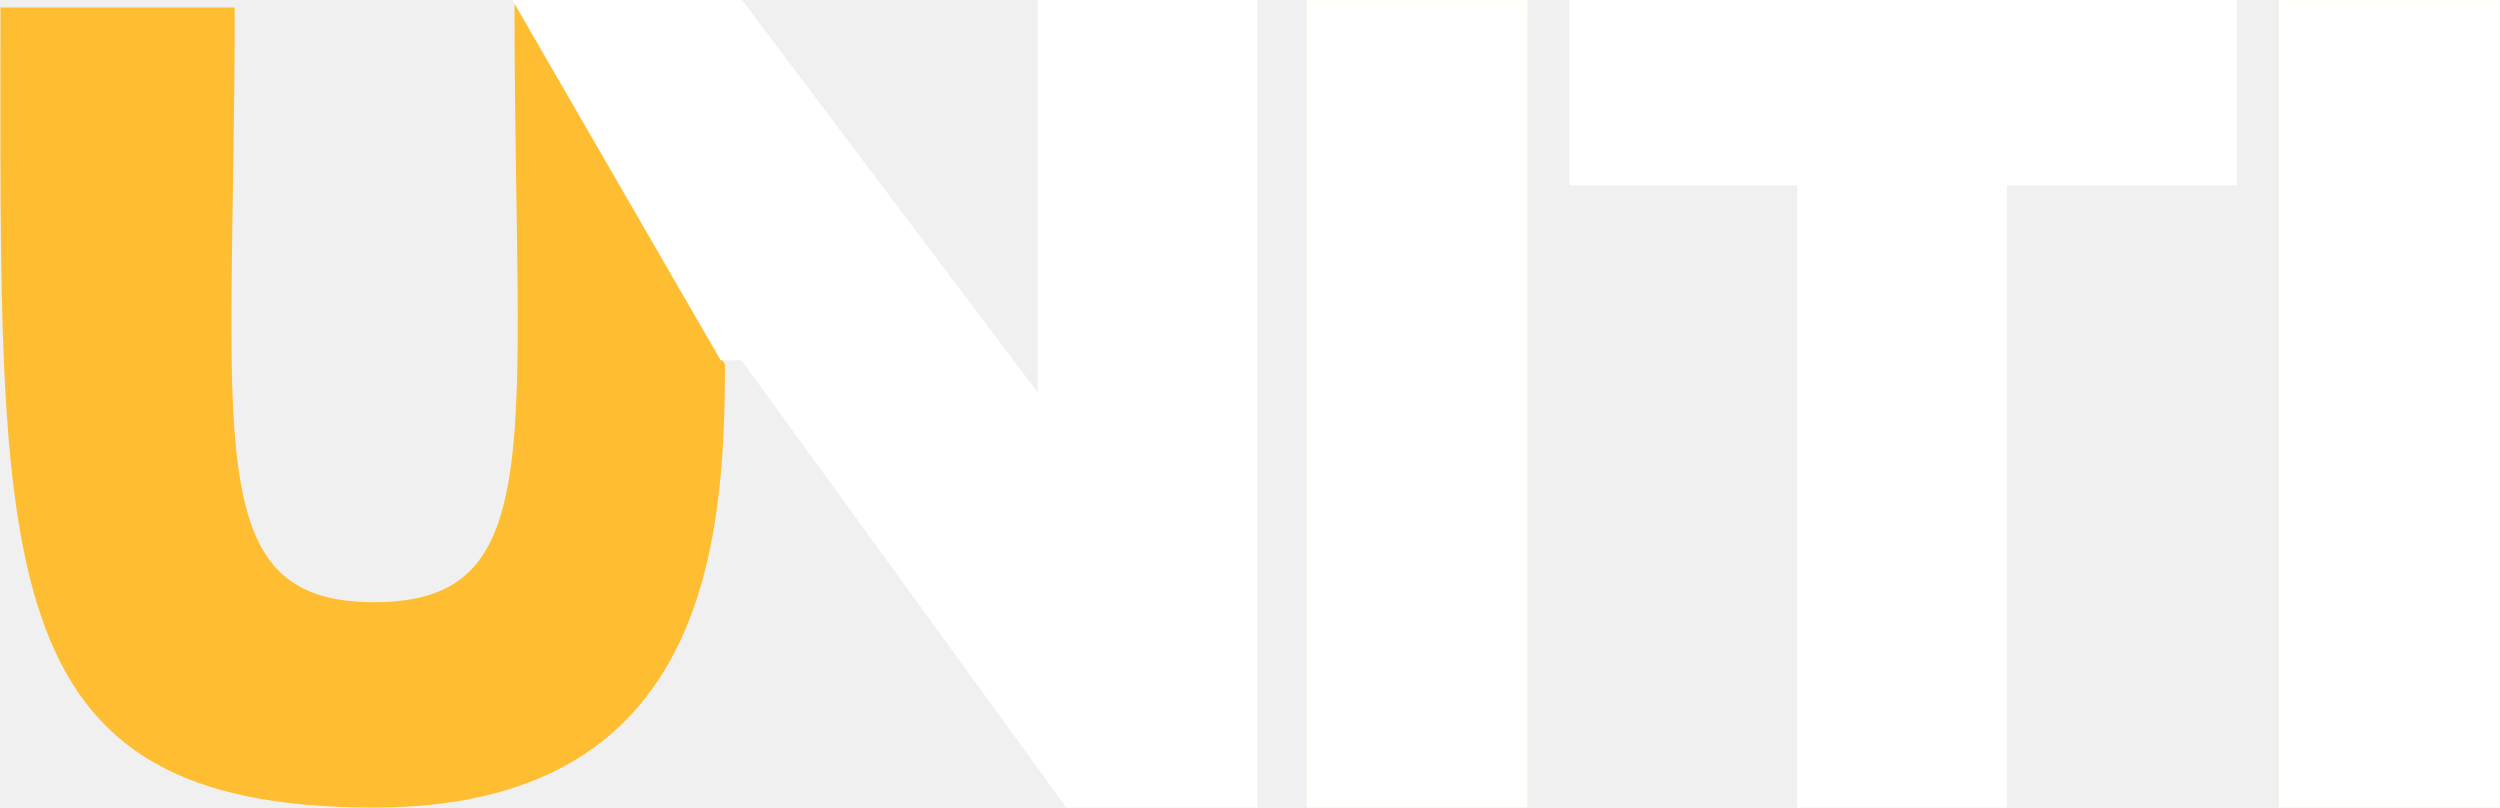
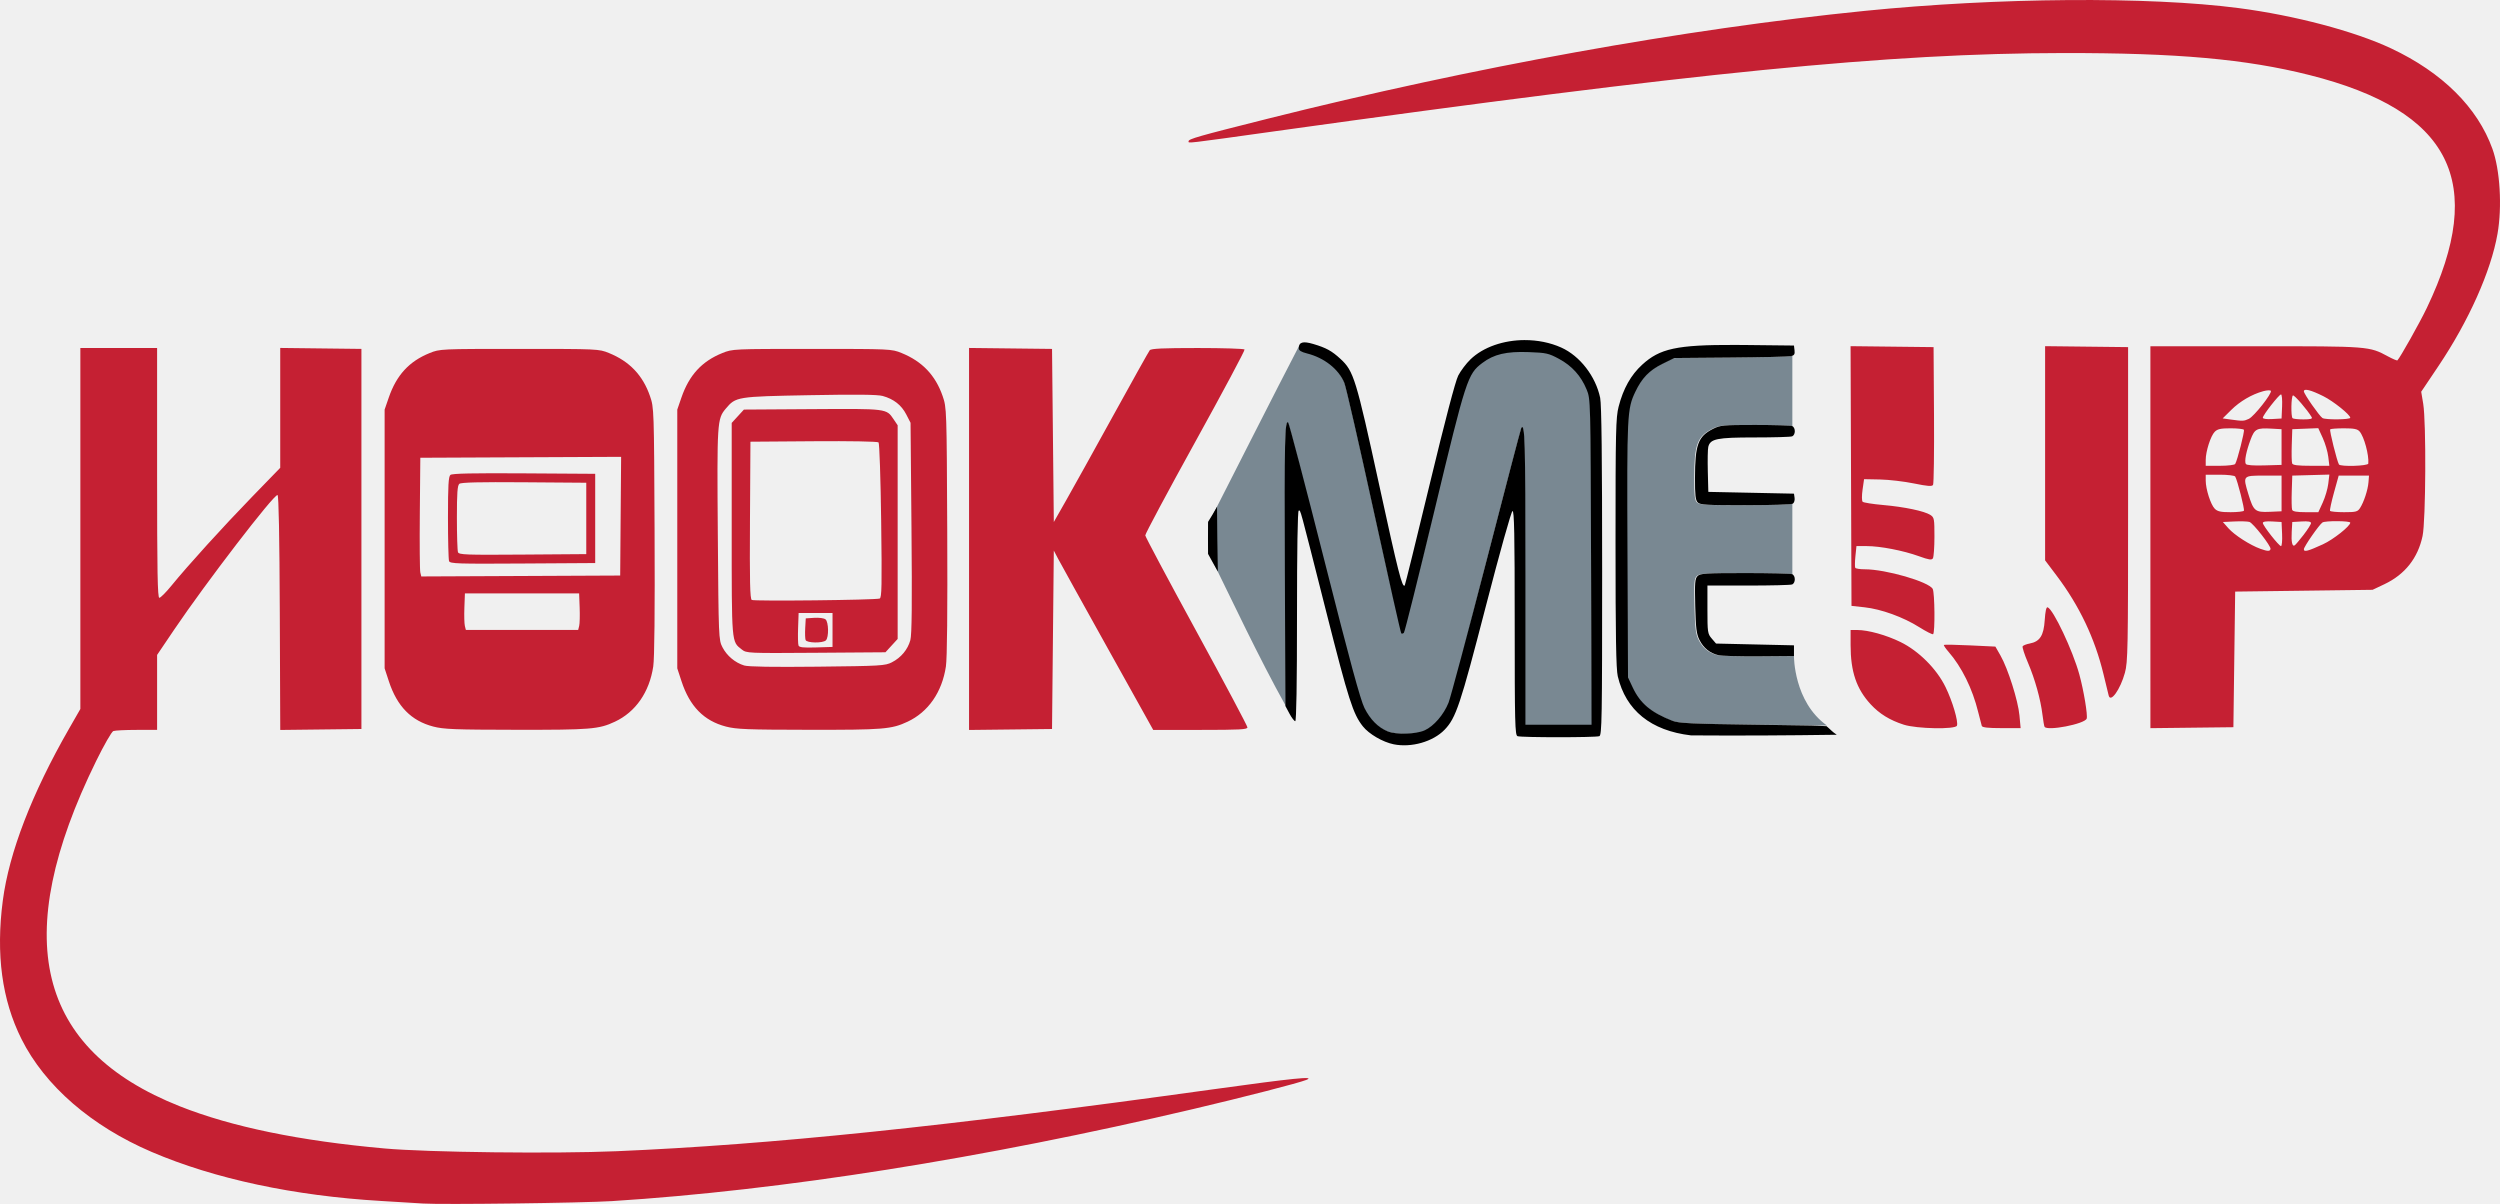
- <svg xmlns="http://www.w3.org/2000/svg" xmlns:xlink="http://www.w3.org/1999/xlink" width="2.266in" height="0.732in" viewBox="0 0 57.544 18.595" version="1.1" id="svg1025">
-   <defs id="defs1019">
-     <linearGradient id="linearGradient-1" y2="1716.144" x2="306.778" y1="1635.224" x1="35.767" gradientTransform="scale(1.335558,0.7487508)" gradientUnits="userSpaceOnUse">
-       <stop id="stop1891" offset="0%" stop-color="#1B7575" />
-       <stop id="stop1893" offset="56.447%" stop-color="#439F8B" />
-       <stop id="stop1895" offset="100%" stop-color="#3C988B" />
-     </linearGradient>
-     <linearGradient id="linearGradient-2" y2="1430.205" x2="491.401" y1="1324.538" x1="263.544" gradientTransform="scale(1.196137,0.8360246)" gradientUnits="userSpaceOnUse">
-       <stop id="stop1898" offset="0%" stop-color="#1B7575" />
-       <stop id="stop1900" offset="56.447%" stop-color="#439F8B" />
-       <stop id="stop1902" offset="100%" stop-color="#3C988B" />
-     </linearGradient>
-     <linearGradient id="linearGradient-3" y2="1262.417" x2="585.615" y1="1122.697" x1="272.982" gradientTransform="scale(1.208608,0.827398)" gradientUnits="userSpaceOnUse">
-       <stop id="stop1905" offset="0%" stop-color="#1A7473" />
-       <stop id="stop1907" offset="56.447%" stop-color="#439F8B" />
-       <stop id="stop1909" offset="100%" stop-color="#3C988B" />
-     </linearGradient>
-     <linearGradient id="linearGradient-4" y2="1177.566" x2="744.275" y1="1068.616" x1="478.856" gradientTransform="scale(1.23176,0.8118462)" gradientUnits="userSpaceOnUse">
-       <stop id="stop1912" offset="0%" stop-color="#1D7873" />
-       <stop id="stop1914" offset="56.447%" stop-color="#439F8B" />
-       <stop id="stop1916" offset="100%" stop-color="#3C988B" />
-     </linearGradient>
-     <linearGradient id="linearGradient-5" y2="1195.068" x2="942.358" y1="1083.267" x1="631.55" gradientTransform="scale(1.292228,0.7738574)" gradientUnits="userSpaceOnUse">
-       <stop id="stop1919" offset="0%" stop-color="#238072" />
-       <stop id="stop1921" offset="56.447%" stop-color="#439F8B" />
-       <stop id="stop1923" offset="100%" stop-color="#3C988B" />
-     </linearGradient>
-     <linearGradient id="linearGradient-6" y2="1126.79" x2="1090.985" y1="1036.015" x1="811.312" gradientTransform="scale(1.306831,0.7652098)" gradientUnits="userSpaceOnUse">
-       <stop id="stop1926" offset="0%" stop-color="#1B7575" />
-       <stop id="stop1928" offset="56.447%" stop-color="#439F8B" />
-       <stop id="stop1930" offset="100%" stop-color="#3C988B" />
-     </linearGradient>
-     <linearGradient id="linearGradient-7" y2="503.295" x2="1522.48" y1="305.525" x1="841.348" gradientTransform="scale(1.346957,0.742414)" gradientUnits="userSpaceOnUse">
-       <stop id="stop1933" offset="0%" stop-color="#1B7575" />
-       <stop id="stop1935" offset="56.447%" stop-color="#439F8B" />
-       <stop id="stop1937" offset="100%" stop-color="#3C988B" />
-     </linearGradient>
-     <linearGradient id="linearGradient-8" y2="1134.126" x2="204.286" y1="919.275" x1="922.901" gradientTransform="scale(1.357362,0.7367233)" gradientUnits="userSpaceOnUse">
-       <stop id="stop1940" offset="0%" stop-color="#2D8C71" />
-       <stop id="stop1942" offset="54.015%" stop-color="#439F8B" />
-       <stop id="stop1944" offset="100%" stop-color="#3C988B" />
-     </linearGradient>
-     <linearGradient id="linearGradient-9" y2="1381.789" x2="209.306" y1="1138.366" x1="945.65" gradientTransform="scale(1.324725,0.7548737)" gradientUnits="userSpaceOnUse">
-       <stop id="stop1947" offset="0%" stop-color="#2D8C71" />
-       <stop id="stop1949" offset="54.015%" stop-color="#439F8B" />
-       <stop id="stop1951" offset="100%" stop-color="#3C988B" />
-     </linearGradient>
-     <linearGradient id="linearGradient-10" y2="1253.973" x2="826.35" y1="1179.477" x1="1025.662" gradientTransform="scale(1.281849,0.7801231)" gradientUnits="userSpaceOnUse">
-       <stop id="stop1954" offset="0%" stop-color="#2D8C71" />
-       <stop id="stop1956" offset="54.015%" stop-color="#439F8B" />
-       <stop id="stop1958" offset="100%" stop-color="#3C988B" />
-     </linearGradient>
-     <filter style="color-interpolation-filters:sRGB" id="filter2480">
-       <feFlood flood-opacity="0.498" flood-color="rgb(0,0,0)" result="flood" id="feFlood2470" />
-       <feComposite in="flood" in2="SourceGraphic" operator="in" result="composite1" id="feComposite2472" />
-       <feGaussianBlur in="composite1" stdDeviation="1.2" result="blur" id="feGaussianBlur2474" />
-       <feOffset dx="2.5" dy="2.5" result="offset" id="feOffset2476" />
-       <feComposite in="SourceGraphic" in2="offset" operator="over" result="composite2" id="feComposite2478" />
-     </filter>
-     <linearGradient id="linearGradient-1-8" y2="3161.37" x2="1100.092" y1="3491.108" x1="236.09" gradientTransform="scale(1.219044,0.820315)" gradientUnits="userSpaceOnUse">
-       <stop id="stop2670" offset="0%" stop-color="#197373" />
-       <stop id="stop2672" offset="100%" stop-color="#3C9E70" />
-     </linearGradient>
-     <path id="path-2" d="M 1,2227.843 1441,2218 v 534.727 c -348.982,148.101 -538.157,225.071 -567.523,230.909 -29.367,5.838 -63.649,-0.185 -102.847,-18.069 -38.531,-19.992 -70.896,-24.991 -97.097,-14.994 C 647.331,2960.568 423.154,3039.378 1,3187 Z" />
-     <linearGradient x1="236.09" y1="3491.108" x2="1100.092" y2="3161.37" id="linearGradient4606" gradientTransform="scale(1.219044,0.820315)" gradientUnits="userSpaceOnUse">
-       <stop style="stop-color:#646464;stop-opacity:1" stop-color="#197373" offset="0%" id="stop4602" />
-       <stop style="stop-color:#646464;stop-opacity:1" stop-color="#3C9E70" offset="100%" id="stop4604" />
-     </linearGradient>
-     <linearGradient xlink:href="#linearGradient4606" gradientUnits="userSpaceOnUse" gradientTransform="scale(1.219044,0.820315)" id="linearGradient-1-4" y2="3161.37" x2="1100.092" y1="3491.108" x1="236.09">
-       <stop id="stop3765" offset="0%" stop-color="#197373" />
-       <stop id="stop3767" offset="100%" stop-color="#3C9E70" />
-     </linearGradient>
-     <path id="path-2-8" d="M 1,2227.843 1441,2218 v 534.727 c -348.982,148.101 -538.157,225.071 -567.523,230.909 -29.367,5.838 -63.649,-0.185 -102.847,-18.069 -38.531,-19.992 -70.896,-24.991 -97.097,-14.994 C 647.331,2960.568 423.154,3039.378 1,3187 Z" />
-     <mask fill="white" id="mask-3-3">
-       <use height="100%" width="100%" y="0" x="0" id="use3773" xlink:href="#path-2-8" />
-     </mask>
-     <mask id="mask3787" fill="white">
-       <use xlink:href="#path-2-8" id="use3785" x="0" y="0" width="100%" height="100%" />
-     </mask>
-     <clipPath id="clipPath4701" clipPathUnits="userSpaceOnUse">
-       <path clip-path="none" id="path4703" d="M 1587.993,3347.207 H -151.164 V 2746.857 H 1587.993 Z" style="fill:#646464;fill-opacity:1" />
-     </clipPath>
-     <clipPath clipPathUnits="userSpaceOnUse" id="clipPath2875">
-       <rect style="fill:#ffffff;fill-opacity:1;stroke:none;stroke-width:8.501;stroke-opacity:1" id="rect2877" width="1184.589" height="780.095" x="-8.648" y="280.761" />
-     </clipPath>
-   </defs>
-   <g id="layer1" transform="translate(-18.85271,-259.1277)">
-     <g id="layer1-7" transform="matrix(0.4744201,0,0,0.4744201,98.03555,209.832)">
-       <path style="fill:#ffbe31;fill-opacity:1;stroke:#ffbe31;stroke-width:0.265px;stroke-linecap:butt;stroke-linejoin:miter;stroke-opacity:1" d="m -166.769,104.401 h 11.103 c 0,20.652 -1.842,28.865 6.897,28.865 8.77,0 6.949,-8.134 6.949,-28.865 l 9.948,17.23 c 0,8.982 -1.079,21.338 -16.897,21.338 -18.685,0 -18,-11.446 -18,-38.568 z" id="path917" />
-       <path style="fill:#ffffff;fill-opacity:1;stroke:#ffffff;stroke-width:0.265px;stroke-linecap:butt;stroke-linejoin:miter;stroke-opacity:1" d="m -141.828,104.04 h 10.848 l 14.552,19.315 v -19.315 h 10.394 v 38.93 h -9.071 l -15.765,-21.71 h -1.002 z" id="path919" />
-       <path style="fill:#ffffff;fill-opacity:1;stroke:#fffffb;stroke-width:0.265px;stroke-linecap:butt;stroke-linejoin:miter;stroke-opacity:1" d="m -103.374,104.04 h 10.451 v 38.93 H -103.374 Z" id="path923" />
-       <path style="fill:#ffffff;fill-opacity:1;stroke:#ffffff;stroke-width:0.265px;stroke-linecap:butt;stroke-linejoin:miter;stroke-opacity:1" d="m -90.63,104.04 v 8.733 h 11.059 v 30.196 h 9.922 v -30.196 h 11.162 v -8.733 z" id="path925" />
-       <path id="path927" d="m -56.193,104.04 h 10.451 v 38.93 h -10.451 z" style="fill:#ffffff;fill-opacity:1;stroke:#fffffb;stroke-width:0.265px;stroke-linecap:butt;stroke-linejoin:miter;stroke-opacity:1" />
-     </g>
+ <svg xmlns="http://www.w3.org/2000/svg" width="370.665mm" height="178.5mm" viewBox="0 0 370.665 178.5" version="1.1" id="svg8">
+   <defs id="defs2" />
+   <g id="layer1" transform="translate(28.85997,-289.0439)">
+     <path style="fill:#c52033;fill-opacity:1;stroke-width:0.265" d="m 33.855,467.483 c -0.8,-0.054 -3.598,-0.223 -6.218,-0.377 -12.899,-0.758 -24.656,-3.27 -33.999,-7.265 -8.949,-3.827 -15.849,-9.809 -19.316,-16.749 -2.897,-5.799 -3.809,-12.567 -2.765,-20.528 0.933,-7.114 4.305,-15.865 9.811,-25.462 l 1.686,-2.938 V 367.402 340.641 h 5.689 5.689 v 18.521 c 0,14.642 0.069,18.52 0.331,18.517 0.182,-0.002 0.985,-0.806 1.784,-1.786 2.486,-3.049 7.628,-8.714 11.974,-13.193 l 4.167,-4.294 v -8.887 -8.887 l 6.019,0.071 6.019,0.071 v 28.178 28.178 l -6.017,0.071 -6.017,0.071 -0.068,-17.379 c -0.044,-11.302 -0.161,-17.405 -0.333,-17.453 -0.529,-0.148 -10.588,12.949 -15.312,19.938 l -2.547,3.769 v 5.558 5.558 h -3.021 c -1.662,0 -3.223,0.078 -3.471,0.173 -0.247,0.095 -1.391,2.089 -2.541,4.432 -12.868,26.203 -8.848,42.781 12.419,51.207 7.699,3.05 17.753,5.121 30.348,6.248 6.462,0.579 25.177,0.8 34.396,0.407 22.911,-0.977 48.38,-3.619 88.293,-9.158 12.011,-1.667 15.453,-2.015 13.969,-1.413 -1.123,0.455 -9.307,2.562 -16.801,4.325 -31.155,7.328 -60.961,12.05 -86.122,13.642 -4.355,0.276 -25.286,0.543 -28.046,0.358 z m 1.517,-70.718 c -3.257,-0.849 -5.359,-2.994 -6.576,-6.708 l -0.63,-1.922 v -19.182 -19.182 l 0.618,-1.791 c 1.148,-3.324 3.023,-5.364 6.054,-6.588 1.523,-0.615 1.582,-0.618 13.304,-0.618 11.647,0 11.79,0.007 13.267,0.604 3.071,1.242 5.04,3.308 6.108,6.408 0.587,1.706 0.593,1.867 0.675,19.964 0.054,11.913 -0.015,18.891 -0.198,20.108 -0.573,3.812 -2.615,6.754 -5.687,8.191 -2.386,1.117 -3.581,1.214 -14.641,1.198 -9.152,-0.013 -10.735,-0.075 -12.295,-0.482 z m 21.641,-14.915 c 0.082,-0.328 0.114,-1.548 0.071,-2.712 l -0.079,-2.116 h -8.467 -8.467 l -0.079,2.116 c -0.043,1.164 -0.011,2.384 0.071,2.712 l 0.15,0.596 h 8.324 8.324 z m 6.148,-16.273 0.07,-8.8 -14.886,0.068 -14.886,0.068 -0.074,8.202 c -0.041,4.511 -0.008,8.471 0.072,8.8 l 0.146,0.598 14.745,-0.068 14.745,-0.068 z m -25.44,6.664 c -0.089,-0.232 -0.162,-3.136 -0.162,-6.453 0,-4.776 0.075,-6.094 0.362,-6.331 0.259,-0.215 3.344,-0.28 10.914,-0.231 l 10.553,0.069 v 6.615 6.615 l -10.752,0.069 c -9.633,0.062 -10.769,0.025 -10.914,-0.352 z m 20.343,-6.331 v -5.292 l -9.229,-0.07 c -6.591,-0.05 -9.333,0.016 -9.591,0.231 -0.281,0.234 -0.362,1.348 -0.362,5.009 0,2.59 0.073,4.898 0.162,5.13 0.145,0.377 1.165,0.414 9.591,0.352 l 9.429,-0.07 z m 20.699,30.856 c -3.257,-0.849 -5.359,-2.994 -6.576,-6.708 l -0.63,-1.922 v -19.182 -19.182 l 0.618,-1.791 c 1.148,-3.324 3.023,-5.364 6.054,-6.588 1.523,-0.615 1.582,-0.618 13.304,-0.618 11.647,0 11.79,0.007 13.267,0.604 3.071,1.242 5.04,3.308 6.108,6.408 0.587,1.706 0.593,1.867 0.675,19.964 0.054,11.913 -0.015,18.891 -0.198,20.108 -0.573,3.812 -2.615,6.754 -5.687,8.191 -2.386,1.117 -3.581,1.214 -14.641,1.198 -9.152,-0.013 -10.735,-0.075 -12.295,-0.482 z m 24.613,-9.524 c 1.36,-0.694 2.353,-1.886 2.737,-3.286 0.222,-0.81 0.268,-5.348 0.168,-16.67 l -0.137,-15.558 -0.64,-1.243 c -0.713,-1.385 -1.864,-2.286 -3.493,-2.733 -0.771,-0.212 -3.907,-0.245 -10.851,-0.115 -10.795,0.202 -10.921,0.222 -12.418,2.002 -1.273,1.513 -1.301,1.951 -1.175,18.653 0.116,15.371 0.126,15.627 0.69,16.72 0.653,1.265 1.873,2.288 3.223,2.702 0.618,0.189 4.242,0.248 10.883,0.176 9.376,-0.102 10.019,-0.14 11.013,-0.647 z m -22.252,-1.899 c -1.541,-1.212 -1.497,-0.683 -1.497,-17.836 v -15.76 l 0.905,-0.988 0.905,-0.988 10.141,-0.067 c 11.109,-0.073 10.981,-0.089 12.051,1.499 l 0.603,0.895 v 15.84 15.84 l -0.905,0.988 -0.905,0.988 -10.292,0.075 c -10.145,0.074 -10.303,0.067 -11.006,-0.486 z m 13.452,-2.896 v -2.514 h -2.514 -2.514 l -0.078,2.227 c -0.043,1.225 -0.015,2.39 0.062,2.59 0.107,0.279 0.704,0.345 2.591,0.287 l 2.452,-0.076 z m -3.992,1.49 c -0.076,-0.199 -0.102,-1.003 -0.058,-1.786 l 0.081,-1.424 1.277,-0.082 c 0.715,-0.046 1.443,0.056 1.654,0.231 0.464,0.385 0.507,2.657 0.059,3.105 -0.449,0.449 -2.837,0.414 -3.013,-0.045 z m 10.978,-6.149 c 0.314,-0.099 0.348,-1.878 0.225,-11.514 -0.081,-6.297 -0.254,-11.505 -0.388,-11.638 -0.139,-0.139 -4.214,-0.212 -9.618,-0.172 l -9.376,0.07 -0.069,11.624 c -0.054,9.124 0.003,11.67 0.265,11.837 0.332,0.212 18.255,0.016 18.961,-0.207 z m 13.255,-8.834 v -28.32 l 6.152,0.071 6.152,0.071 0.132,12.832 0.132,12.832 1.881,-3.307 c 1.034,-1.819 4.175,-7.474 6.979,-12.568 2.804,-5.093 5.217,-9.409 5.362,-9.591 0.198,-0.249 1.946,-0.331 7.094,-0.331 3.757,0 6.892,0.099 6.967,0.22 0.075,0.121 -3.215,6.282 -7.31,13.692 -4.095,7.41 -7.431,13.651 -7.414,13.87 0.017,0.218 3.433,6.627 7.59,14.241 4.157,7.614 7.558,14.014 7.558,14.221 0,0.317 -1.114,0.377 -6.985,0.377 h -6.985 l -6.745,-12.105 c -3.709,-6.658 -7.026,-12.64 -7.369,-13.295 l -0.624,-1.191 -0.132,13.229 -0.132,13.229 -6.152,0.071 -6.152,0.071 z m 138.588,27.535 c -2.062,-0.659 -3.608,-1.611 -4.906,-3.018 -2.114,-2.294 -2.978,-4.842 -2.978,-8.787 v -2.236 l 0.992,0.004 c 1.634,0.006 4.307,0.751 6.416,1.787 2.711,1.332 5.351,3.974 6.669,6.676 1.033,2.116 1.92,5.12 1.689,5.721 -0.222,0.579 -5.945,0.473 -7.883,-0.147 z m 11.566,0.18 c -0.062,-0.182 -0.302,-1.105 -0.533,-2.051 -0.844,-3.457 -2.439,-6.692 -4.417,-8.957 -0.426,-0.488 -0.725,-0.937 -0.665,-0.998 0.061,-0.061 1.803,-0.029 3.871,0.069 l 3.761,0.18 0.759,1.329 c 1.103,1.932 2.604,6.669 2.808,8.863 l 0.176,1.896 h -2.824 c -2.023,0 -2.856,-0.094 -2.937,-0.331 z m 9.306,0.132 c -0.063,-0.109 -0.2,-0.903 -0.305,-1.763 -0.281,-2.315 -1.112,-5.297 -2.162,-7.754 -0.511,-1.196 -0.862,-2.284 -0.78,-2.417 0.082,-0.133 0.549,-0.317 1.036,-0.409 1.518,-0.285 2.089,-1.171 2.237,-3.468 0.084,-1.306 0.231,-1.968 0.424,-1.906 0.835,0.272 3.725,6.385 4.707,9.958 0.654,2.38 1.269,6.081 1.088,6.552 -0.306,0.798 -5.861,1.872 -6.246,1.207 z m 15.694,-28.107 v -28.315 h 15.562 c 16.927,0 16.864,-0.005 19.695,1.523 0.692,0.373 1.307,0.63 1.367,0.57 0.41,-0.41 3.324,-5.604 4.366,-7.782 8.929,-18.664 3.605,-29.218 -17.411,-34.52 -9.41,-2.374 -19.618,-3.285 -36.543,-3.261 -25.854,0.036 -54.09,2.837 -116.681,11.574 -13.632,1.903 -12.965,1.825 -12.965,1.512 0,-0.353 1.339,-0.735 11.774,-3.357 30.395,-7.636 61.712,-13.292 88.503,-15.983 19.748,-1.984 42.078,-2.149 55.43,-0.411 8.3,1.08 17.176,3.428 22.587,5.973 7.599,3.575 12.825,8.759 15.032,14.91 1.127,3.14 1.45,8.569 0.749,12.582 -0.967,5.533 -4.254,12.9 -8.738,19.579 l -2.575,3.836 0.297,1.791 c 0.457,2.752 0.385,17.331 -0.097,19.604 -0.694,3.275 -2.614,5.701 -5.651,7.14 l -1.76,0.834 -10.186,0.132 -10.186,0.132 -0.132,10.054 -0.132,10.054 -6.152,0.071 -6.152,0.071 z m 17.813,1.744 c 0.089,-0.424 -2.603,-3.867 -3.137,-4.013 -0.296,-0.08 -1.301,-0.11 -2.234,-0.066 l -1.697,0.08 0.819,0.926 c 0.903,1.021 3.222,2.509 4.77,3.06 1.05,0.374 1.403,0.377 1.479,0.012 z m 7.767,-0.692 c 1.534,-0.702 4.054,-2.696 4.054,-3.208 0,-0.279 -3.716,-0.304 -4.124,-0.028 -0.496,0.336 -2.755,3.59 -2.755,3.969 0,0.445 0.58,0.294 2.826,-0.733 z m -6.055,-1.521 -0.078,-1.786 -1.389,-0.08 c -0.908,-0.052 -1.389,0.024 -1.389,0.221 0,0.393 2.388,3.431 2.697,3.431 0.131,0 0.202,-0.804 0.159,-1.786 z m 3.191,0.116 c 0.603,-0.782 1.097,-1.566 1.097,-1.742 0,-0.22 -0.435,-0.295 -1.389,-0.24 l -1.389,0.08 -0.081,1.424 c -0.087,1.528 0.071,2.267 0.438,2.041 0.125,-0.077 0.722,-0.781 1.325,-1.563 z m -8.853,-3.576 c 0.134,-0.217 -0.969,-4.545 -1.291,-5.067 -0.092,-0.149 -1.113,-0.271 -2.268,-0.271 h -2.101 v 0.878 c 0,1.267 0.738,3.564 1.337,4.164 0.411,0.411 0.885,0.515 2.351,0.515 1.01,0 1.897,-0.099 1.972,-0.219 z m 5.584,-2.559 v -2.646 h -2.642 c -3.121,0 -3.116,-0.005 -2.272,2.775 0.755,2.486 1.003,2.69 3.158,2.594 l 1.756,-0.078 z m 6.11,1.343 c 0.361,-0.789 0.729,-2.044 0.817,-2.788 l 0.16,-1.353 -2.75,0.076 -2.75,0.076 -0.077,2.36 c -0.042,1.298 -0.016,2.519 0.058,2.712 0.095,0.247 0.694,0.352 2.01,0.352 h 1.875 z m 5.515,0.835 c 0.574,-0.876 1.173,-2.696 1.262,-3.833 l 0.077,-0.991 h -2.247 -2.247 l -0.698,2.514 c -0.384,1.382 -0.646,2.603 -0.582,2.712 0.064,0.109 0.999,0.198 2.079,0.198 1.748,0 2.006,-0.066 2.356,-0.6 z m -18.501,-6.55 c 0.322,-0.521 1.425,-4.85 1.291,-5.067 -0.074,-0.12 -0.962,-0.219 -1.972,-0.219 -1.466,0 -1.94,0.104 -2.351,0.515 -0.599,0.6 -1.337,2.897 -1.337,4.164 v 0.878 h 2.101 c 1.156,0 2.176,-0.122 2.268,-0.271 z m 6.875,-2.507 v -2.646 l -1.441,-0.082 c -2.249,-0.128 -2.553,0.029 -3.15,1.625 -0.654,1.747 -0.943,3.224 -0.706,3.608 0.116,0.188 1.085,0.264 2.738,0.216 l 2.558,-0.075 z m 6.926,1.435 c -0.087,-0.739 -0.457,-1.994 -0.821,-2.79 l -0.662,-1.447 -1.927,0.078 -1.927,0.078 -0.077,2.36 c -0.042,1.298 -0.016,2.519 0.058,2.712 0.1,0.261 0.832,0.352 2.826,0.352 h 2.691 z m 5.936,1.013 c 0.114,-1.283 -0.623,-3.993 -1.295,-4.763 -0.314,-0.36 -0.825,-0.463 -2.303,-0.463 -1.045,0 -1.968,0.069 -2.052,0.152 -0.138,0.138 1.007,4.73 1.297,5.205 0.219,0.359 4.32,0.234 4.353,-0.132 z m -17.719,-6.627 c 0.775,-0.354 3.49,-3.799 3.272,-4.152 -0.076,-0.123 -0.584,-0.101 -1.128,0.049 -1.701,0.468 -3.455,1.496 -4.76,2.789 l -1.257,1.245 1.191,0.166 c 1.8,0.251 1.93,0.247 2.683,-0.097 z m 4.936,-1.84 c 0.043,-0.982 -0.027,-1.786 -0.156,-1.786 -0.294,0 -2.7,3.077 -2.7,3.454 0,0.169 0.544,0.247 1.389,0.198 l 1.389,-0.08 z m 4.389,1.587 c -0.631,-1.074 -2.588,-3.34 -2.782,-3.22 -0.268,0.166 -0.315,3.113 -0.054,3.374 0.097,0.097 0.818,0.176 1.603,0.176 1.069,0 1.378,-0.083 1.233,-0.331 z m 5.719,0.089 c 0,-0.446 -2.497,-2.451 -3.969,-3.187 -1.874,-0.937 -2.91,-1.197 -2.91,-0.73 0,0.37 2.268,3.627 2.755,3.957 0.417,0.282 4.124,0.247 4.124,-0.04 z m -35.818,41.186 c -0.046,-0.182 -0.391,-1.606 -0.768,-3.164 -1.289,-5.332 -3.576,-10.142 -6.948,-14.613 l -1.71,-2.267 v -15.879 -15.879 l 6.152,0.071 6.152,0.071 v 23.283 c 0,21.549 -0.035,23.411 -0.473,25.003 -0.681,2.476 -2.123,4.498 -2.404,3.373 z m -28.086,-10.137 c -2.351,-1.486 -5.628,-2.677 -8.108,-2.947 l -1.939,-0.211 -0.068,-19.253 -0.068,-19.253 6.153,0.071 6.153,0.071 0.064,10.054 c 0.035,5.53 -0.029,10.199 -0.142,10.375 -0.158,0.247 -0.813,0.197 -2.842,-0.218 -1.45,-0.296 -3.705,-0.56 -5.011,-0.586 l -2.375,-0.047 -0.222,1.557 c -0.127,0.891 -0.121,1.658 0.013,1.792 0.129,0.129 1.492,0.346 3.029,0.481 3.181,0.28 6.141,0.903 7.02,1.479 0.561,0.367 0.598,0.572 0.595,3.23 -0.003,1.561 -0.105,2.998 -0.23,3.194 -0.183,0.289 -0.575,0.23 -2.086,-0.316 -2.317,-0.836 -5.725,-1.495 -7.726,-1.495 h -1.521 l -0.155,1.503 c -0.085,0.827 -0.095,1.601 -0.021,1.72 0.073,0.119 0.709,0.216 1.412,0.216 3.111,0 9.499,1.848 10.069,2.913 0.309,0.577 0.36,6.521 0.058,6.708 -0.113,0.07 -1.036,-0.398 -2.051,-1.039 z" id="path882" />
+     <path style="opacity:1;fill:#022034;fill-opacity:0.502;stroke:none;stroke-width:4.188;stroke-linecap:square;stroke-linejoin:miter;stroke-miterlimit:4;stroke-dasharray:none;stroke-opacity:1;paint-order:markers stroke fill" d="m 161.768,393.691 0.018,-19.91 c -0.079,-19.489 -0.175,-22.454 0.335,-21.944 0.135,0.135 2.452,9.216 5.269,20.343 3.774,14.903 5.337,20.655 5.937,21.844 0.858,1.701 1.999,2.851 3.414,3.444 1.247,0.522 4.384,0.545 5.679,-0.043 1.352,-0.614 2.922,-2.284 3.631,-4.055 0.301,-0.752 2.69,-10.276 5.47,-21.043 2.78,-10.768 5.11,-19.634 5.178,-19.745 0.549,-0.889 0.489,1.602 0.489,21.827 v 22.3 h 4.903 l 5.101,0.033 -0.125,-24.354 c -0.074,-24.101 0.042,-24.209 -0.533,-25.61 -0.832,-2.03 -2.264,-3.611 -4.185,-4.644 -1.547,-0.832 -2.158,-1.234 -4.755,-1.329 -4.103,-0.062 -6.291,1.286 -8.019,2.594 -2.171,1.644 -1.68,2.737 -5.877,21.352 -2.222,9.855 -4.562,17.97 -4.69,18.106 -1.134,-4.34 -3.461,-14.901 -4.149,-18.046 -2.158,-9.884 -4.15,-18.534 -4.387,-19.102 -1.65,-3.45 -4.379,-4.903 -6.65,-5.514 -3.191,6.105 -11.253,22.054 -13.555,26.554 0.06,2.02 0.025,2.479 0.116,4.337 3.496,7.137 7.41,15.472 11.383,22.605 z M 236.884,341.736 c -0.082,0.049 -0.185,0.087 -0.322,0.118 -0.337,0.076 -4.365,0.169 -8.953,0.207 l -8.341,0.07 -1.77,0.872 c -1.941,0.956 -3.046,2.098 -4.021,4.155 -1.2,2.531 -1.241,3.358 -1.155,23.416 l 0.081,18.918 0.695,1.479 c 1.112,2.37 2.693,3.697 5.894,4.95 0.908,0.356 2.852,0.448 11.98,0.569 2.529,0.034 8.093,0.074 11.035,0.119 -4.933,-3.508 -4.885,-10.292 -4.885,-10.292 l -5.272,0.041 c -2.838,0.023 -5.561,-0.054 -6.053,-0.172 -1.26,-0.301 -2.197,-1.059 -2.806,-2.269 -0.436,-0.866 -0.54,-1.711 -0.622,-5.03 -0.085,-3.462 -0.04,-4.047 0.345,-4.432 0.39,-0.39 1.222,-0.443 7.017,-0.443 3.616,0 6.762,0.072 6.992,0.161 0.061,0.024 0.114,0.06 0.162,0.104 v -10.593 c -0.017,0.015 -0.033,0.031 -0.051,0.042 -0.195,0.123 -3.352,0.226 -7.016,0.228 -5.707,0.003 -6.721,-0.056 -7.078,-0.412 -0.333,-0.333 -0.414,-1.055 -0.409,-3.638 0.01,-4.927 0.45,-6.136 2.645,-7.257 1.089,-0.556 1.498,-0.595 6.247,-0.595 2.795,0 5.27,0.072 5.5,0.16 0.061,0.024 0.114,0.06 0.162,0.104 z" id="rect943" />
+     <path style="opacity:1;fill:#000000;fill-opacity:1;stroke:#3c9d70;stroke-width:0;stroke-miterlimit:4;stroke-dasharray:none;stroke-opacity:1" d="m 197.214,339.466 c -3.097,0.003 -6.14,1.008 -8.066,2.874 -0.631,0.611 -1.442,1.688 -1.803,2.393 -0.418,0.816 -1.956,6.677 -4.237,16.14 -1.97,8.172 -3.631,14.91 -3.692,14.973 -0.377,0.391 -0.953,-1.878 -3.8,-14.946 -3.425,-15.721 -3.767,-16.834 -5.722,-18.636 -1.304,-1.202 -2.121,-1.65 -4.048,-2.221 -1.535,-0.455 -2.141,-0.275 -2.141,0.632 0,0.333 0.35,0.553 1.226,0.774 2.555,0.643 4.678,2.317 5.528,4.358 0.237,0.568 2.196,9.12 4.354,19.003 2.158,9.884 3.996,18.043 4.085,18.132 0.089,0.089 0.267,0.051 0.395,-0.085 0.128,-0.136 2.164,-8.284 4.524,-18.106 4.701,-19.562 4.921,-20.241 7.092,-21.884 1.728,-1.308 3.56,-1.739 6.894,-1.617 2.596,0.094 2.94,0.171 4.488,1.003 1.921,1.033 3.267,2.529 4.099,4.559 0.575,1.401 0.576,1.446 0.65,25.547 l 0.074,24.143 h -4.903 -4.903 v -22.093 c 0,-20.225 -0.072,-22.781 -0.622,-21.892 -0.068,0.11 -2.398,9.01 -5.178,19.778 -2.78,10.768 -5.301,20.192 -5.602,20.944 -0.709,1.771 -2.18,3.473 -3.532,4.087 -1.295,0.588 -4.267,0.665 -5.513,0.143 -1.415,-0.593 -2.555,-1.744 -3.414,-3.444 -0.6,-1.189 -2.163,-6.94 -5.937,-21.844 -2.817,-11.126 -5.233,-20.341 -5.368,-20.476 -0.51,-0.51 -0.58,2.554 -0.501,22.043 l 0.081,19.976 0.6,1.124 c 0.33,0.618 0.717,1.124 0.86,1.124 0.166,0 0.259,-5.596 0.259,-15.61 0,-9.813 0.094,-15.61 0.254,-15.61 0.302,0 -0.014,-1.161 4.087,15.027 3.305,13.047 3.967,15.117 5.424,16.957 0.905,1.142 2.959,2.338 4.58,2.664 2.619,0.528 5.83,-0.392 7.535,-2.16 1.693,-1.756 2.324,-3.642 6.095,-18.22 2.094,-8.093 3.787,-14.142 3.975,-14.204 0.259,-0.086 0.328,3.416 0.328,16.554 0,14.95 0.043,16.679 0.419,16.823 0.546,0.209 11.582,0.209 12.128,0 0.377,-0.145 0.418,-2.546 0.418,-24.461 0,-16.753 -0.091,-24.736 -0.293,-25.702 -0.668,-3.195 -3.006,-6.216 -5.772,-7.457 -1.669,-0.749 -3.547,-1.107 -5.405,-1.105 z m 31.203,0.72 c -8.727,-0.031 -11.19,0.547 -13.797,2.93 -1.673,1.529 -2.804,3.543 -3.493,6.222 -0.414,1.611 -0.459,3.582 -0.459,20.174 0,13.827 0.082,18.738 0.332,19.797 1.194,5.063 4.916,8.071 10.849,8.767 7.204,0.055 14.387,0.01 21.627,-0.093 -0.749,-0.493 -0.71,-0.577 -1.516,-1.267 -2.05,-0.098 -0.32,-0.088 -10.872,-0.229 -9.128,-0.121 -11.071,-0.214 -11.979,-0.569 -3.202,-1.253 -4.782,-2.581 -5.895,-4.95 l -0.695,-1.479 -0.081,-18.918 c -0.086,-20.058 -0.045,-20.884 1.155,-23.416 0.976,-2.058 2.081,-3.199 4.022,-4.155 l 1.77,-0.872 8.341,-0.069 c 4.588,-0.038 8.616,-0.132 8.953,-0.208 0.484,-0.11 0.595,-0.288 0.529,-0.857 l -0.083,-0.718 -6.879,-0.076 c -0.639,-0.007 -1.249,-0.012 -1.831,-0.014 z m 2.923,11.864 c -4.748,0 -5.158,0.039 -6.247,0.595 -2.195,1.121 -2.635,2.33 -2.645,7.257 -0.005,2.583 0.076,3.305 0.409,3.638 0.356,0.356 1.371,0.415 7.078,0.412 3.664,-0.002 6.821,-0.105 7.016,-0.228 0.195,-0.123 0.314,-0.508 0.265,-0.856 l -0.089,-0.631 -6.35,-0.132 -6.35,-0.132 -0.077,-3.043 c -0.042,-1.673 -0.011,-3.309 0.07,-3.633 0.296,-1.193 1.286,-1.394 6.851,-1.394 2.833,0 5.34,-0.072 5.57,-0.161 0.543,-0.208 0.543,-1.322 0,-1.531 -0.23,-0.088 -2.706,-0.161 -5.5,-0.161 z M 151.583,364.181 c -0.382,0.716 -0.864,1.484 -1.327,2.239 -0.002,1.727 -0.028,3.259 -0.003,4.747 0.637,1.148 0.843,1.553 1.451,2.612 -0.057,-2.705 -0.111,-7.085 -0.121,-9.598 z m 78.264,9.829 c -5.795,0 -6.627,0.052 -7.017,0.443 -0.384,0.385 -0.43,0.97 -0.345,4.432 0.082,3.319 0.187,4.164 0.623,5.03 0.609,1.21 1.545,1.967 2.806,2.268 0.491,0.117 3.216,0.195 6.053,0.172 l 5.159,-0.042 v -0.794 -0.794 l -5.778,-0.132 -5.778,-0.132 -0.638,-0.743 c -0.606,-0.705 -0.638,-0.922 -0.638,-4.299 v -3.557 h 6.064 c 3.335,0 6.252,-0.072 6.482,-0.161 0.543,-0.208 0.543,-1.322 0,-1.531 -0.23,-0.088 -3.377,-0.161 -6.993,-0.161 z" id="rect903" />
  </g>
</svg>
